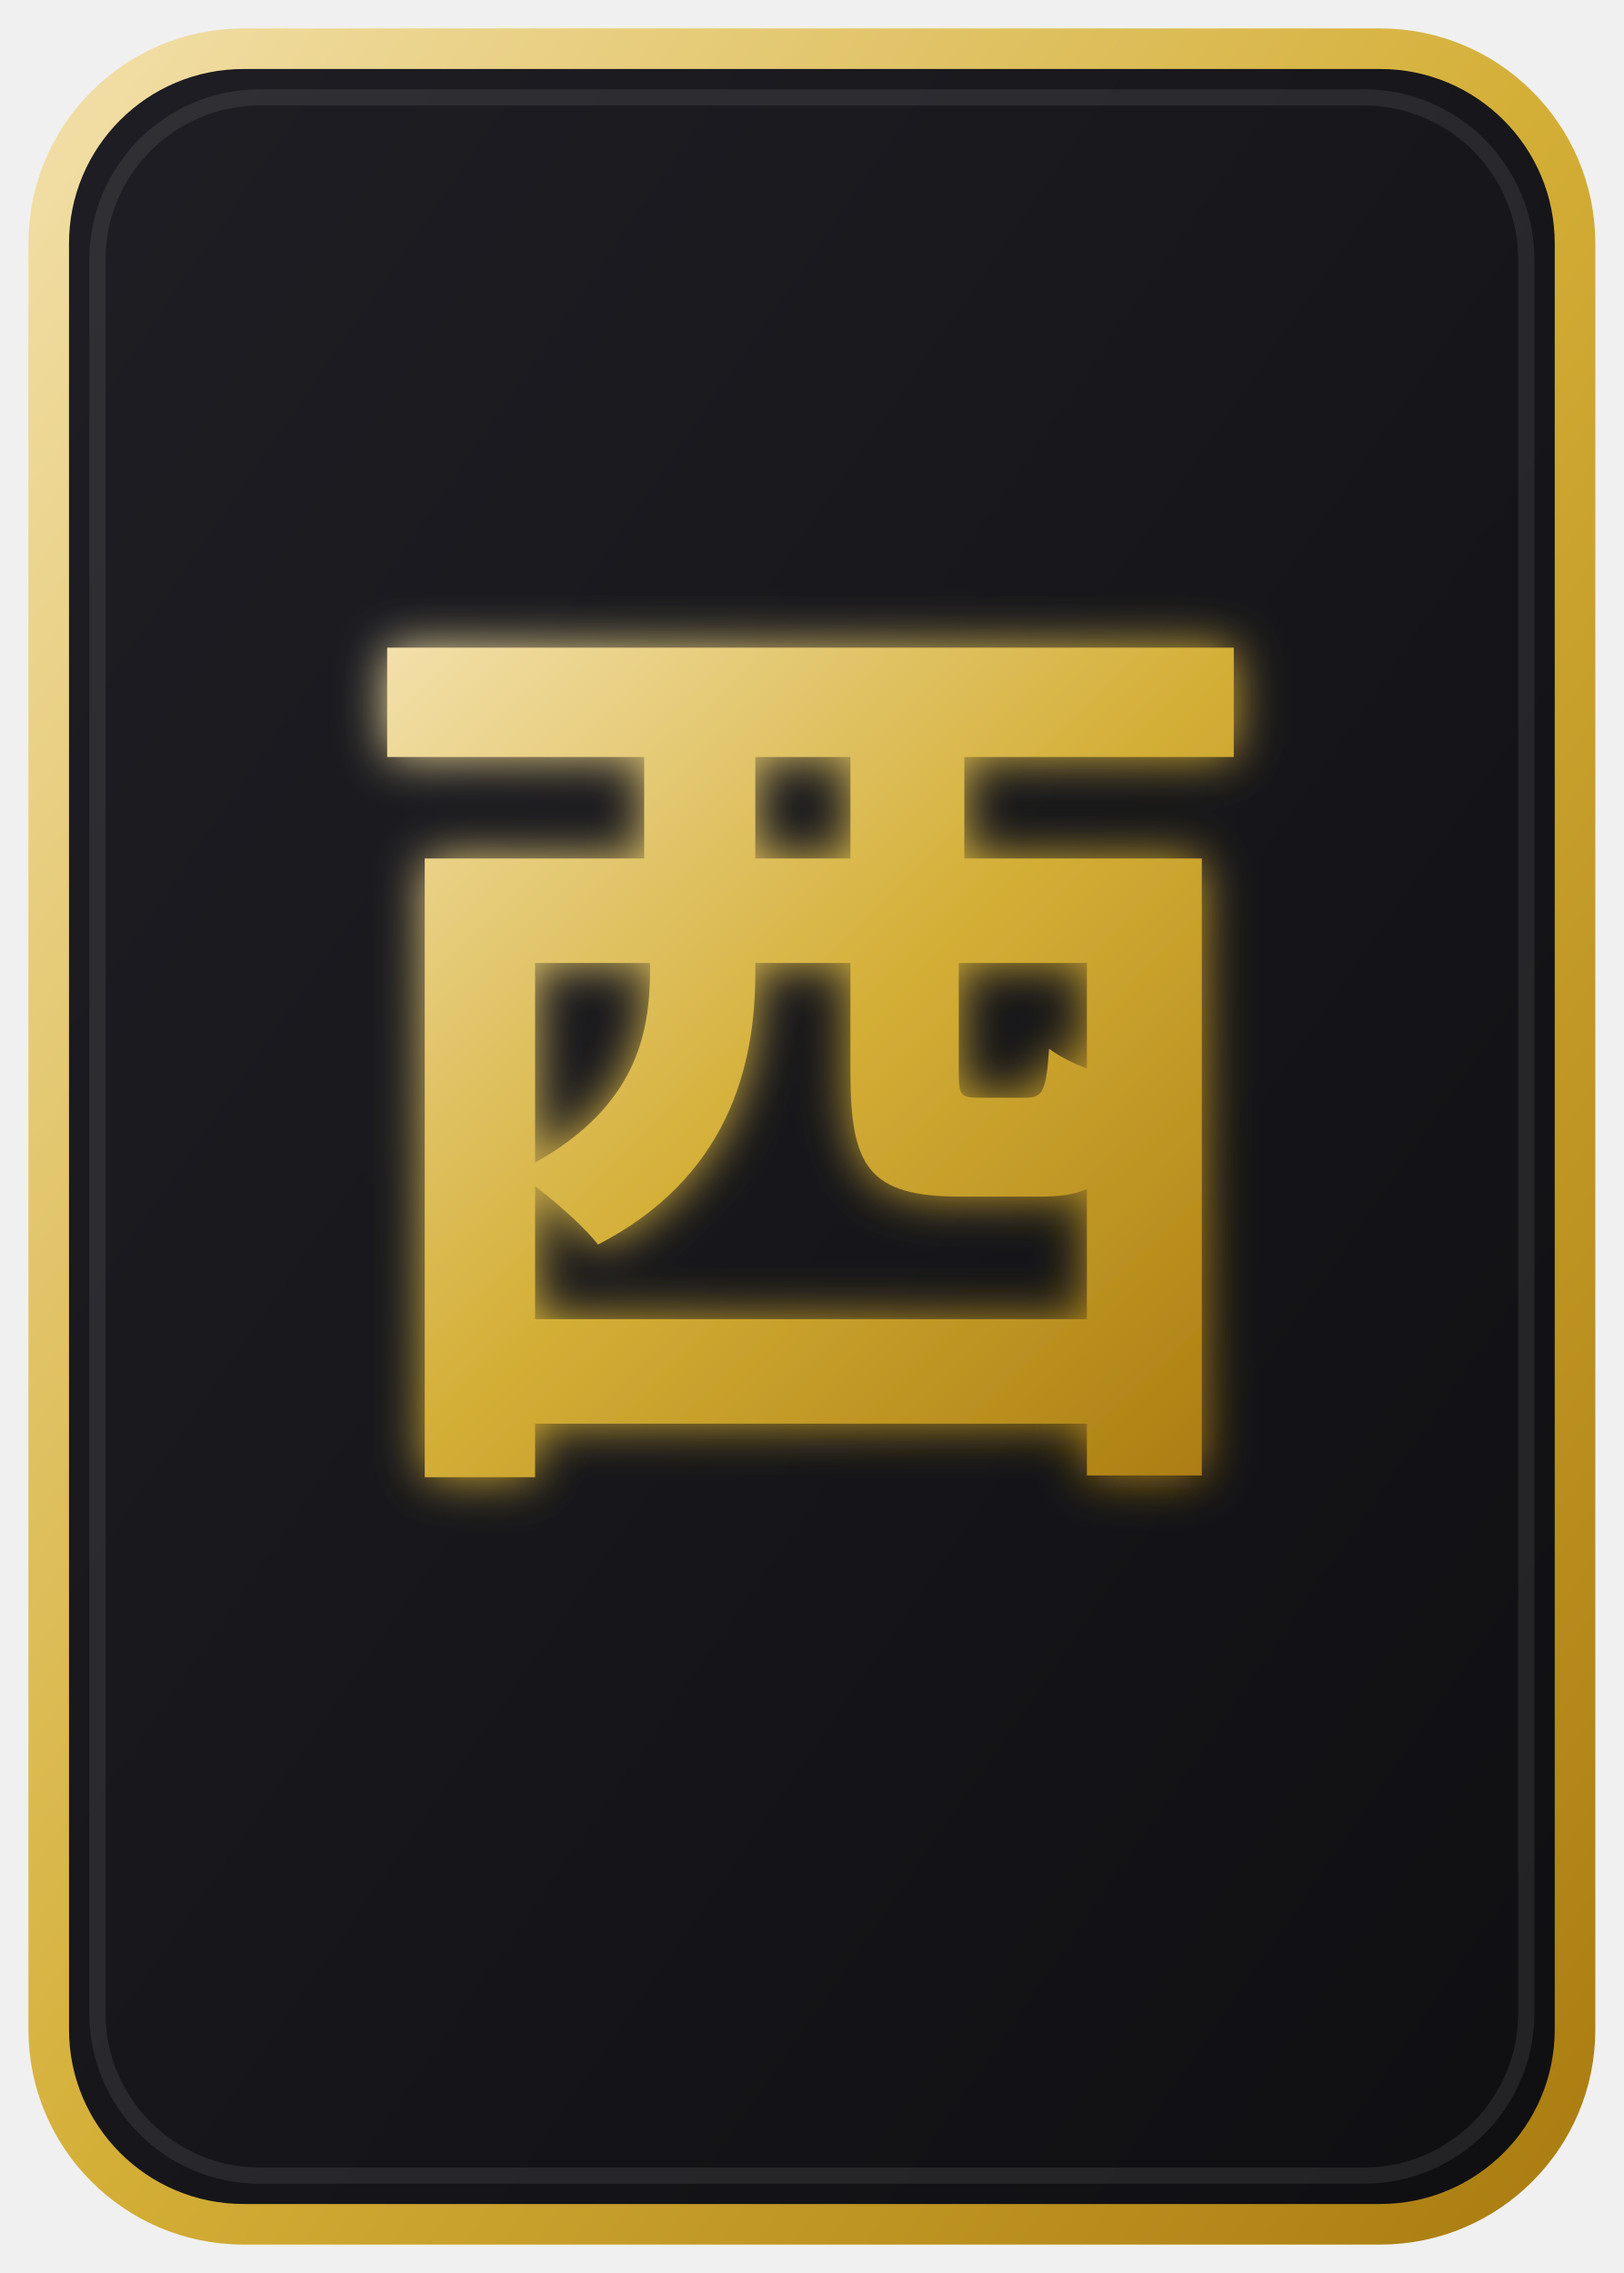
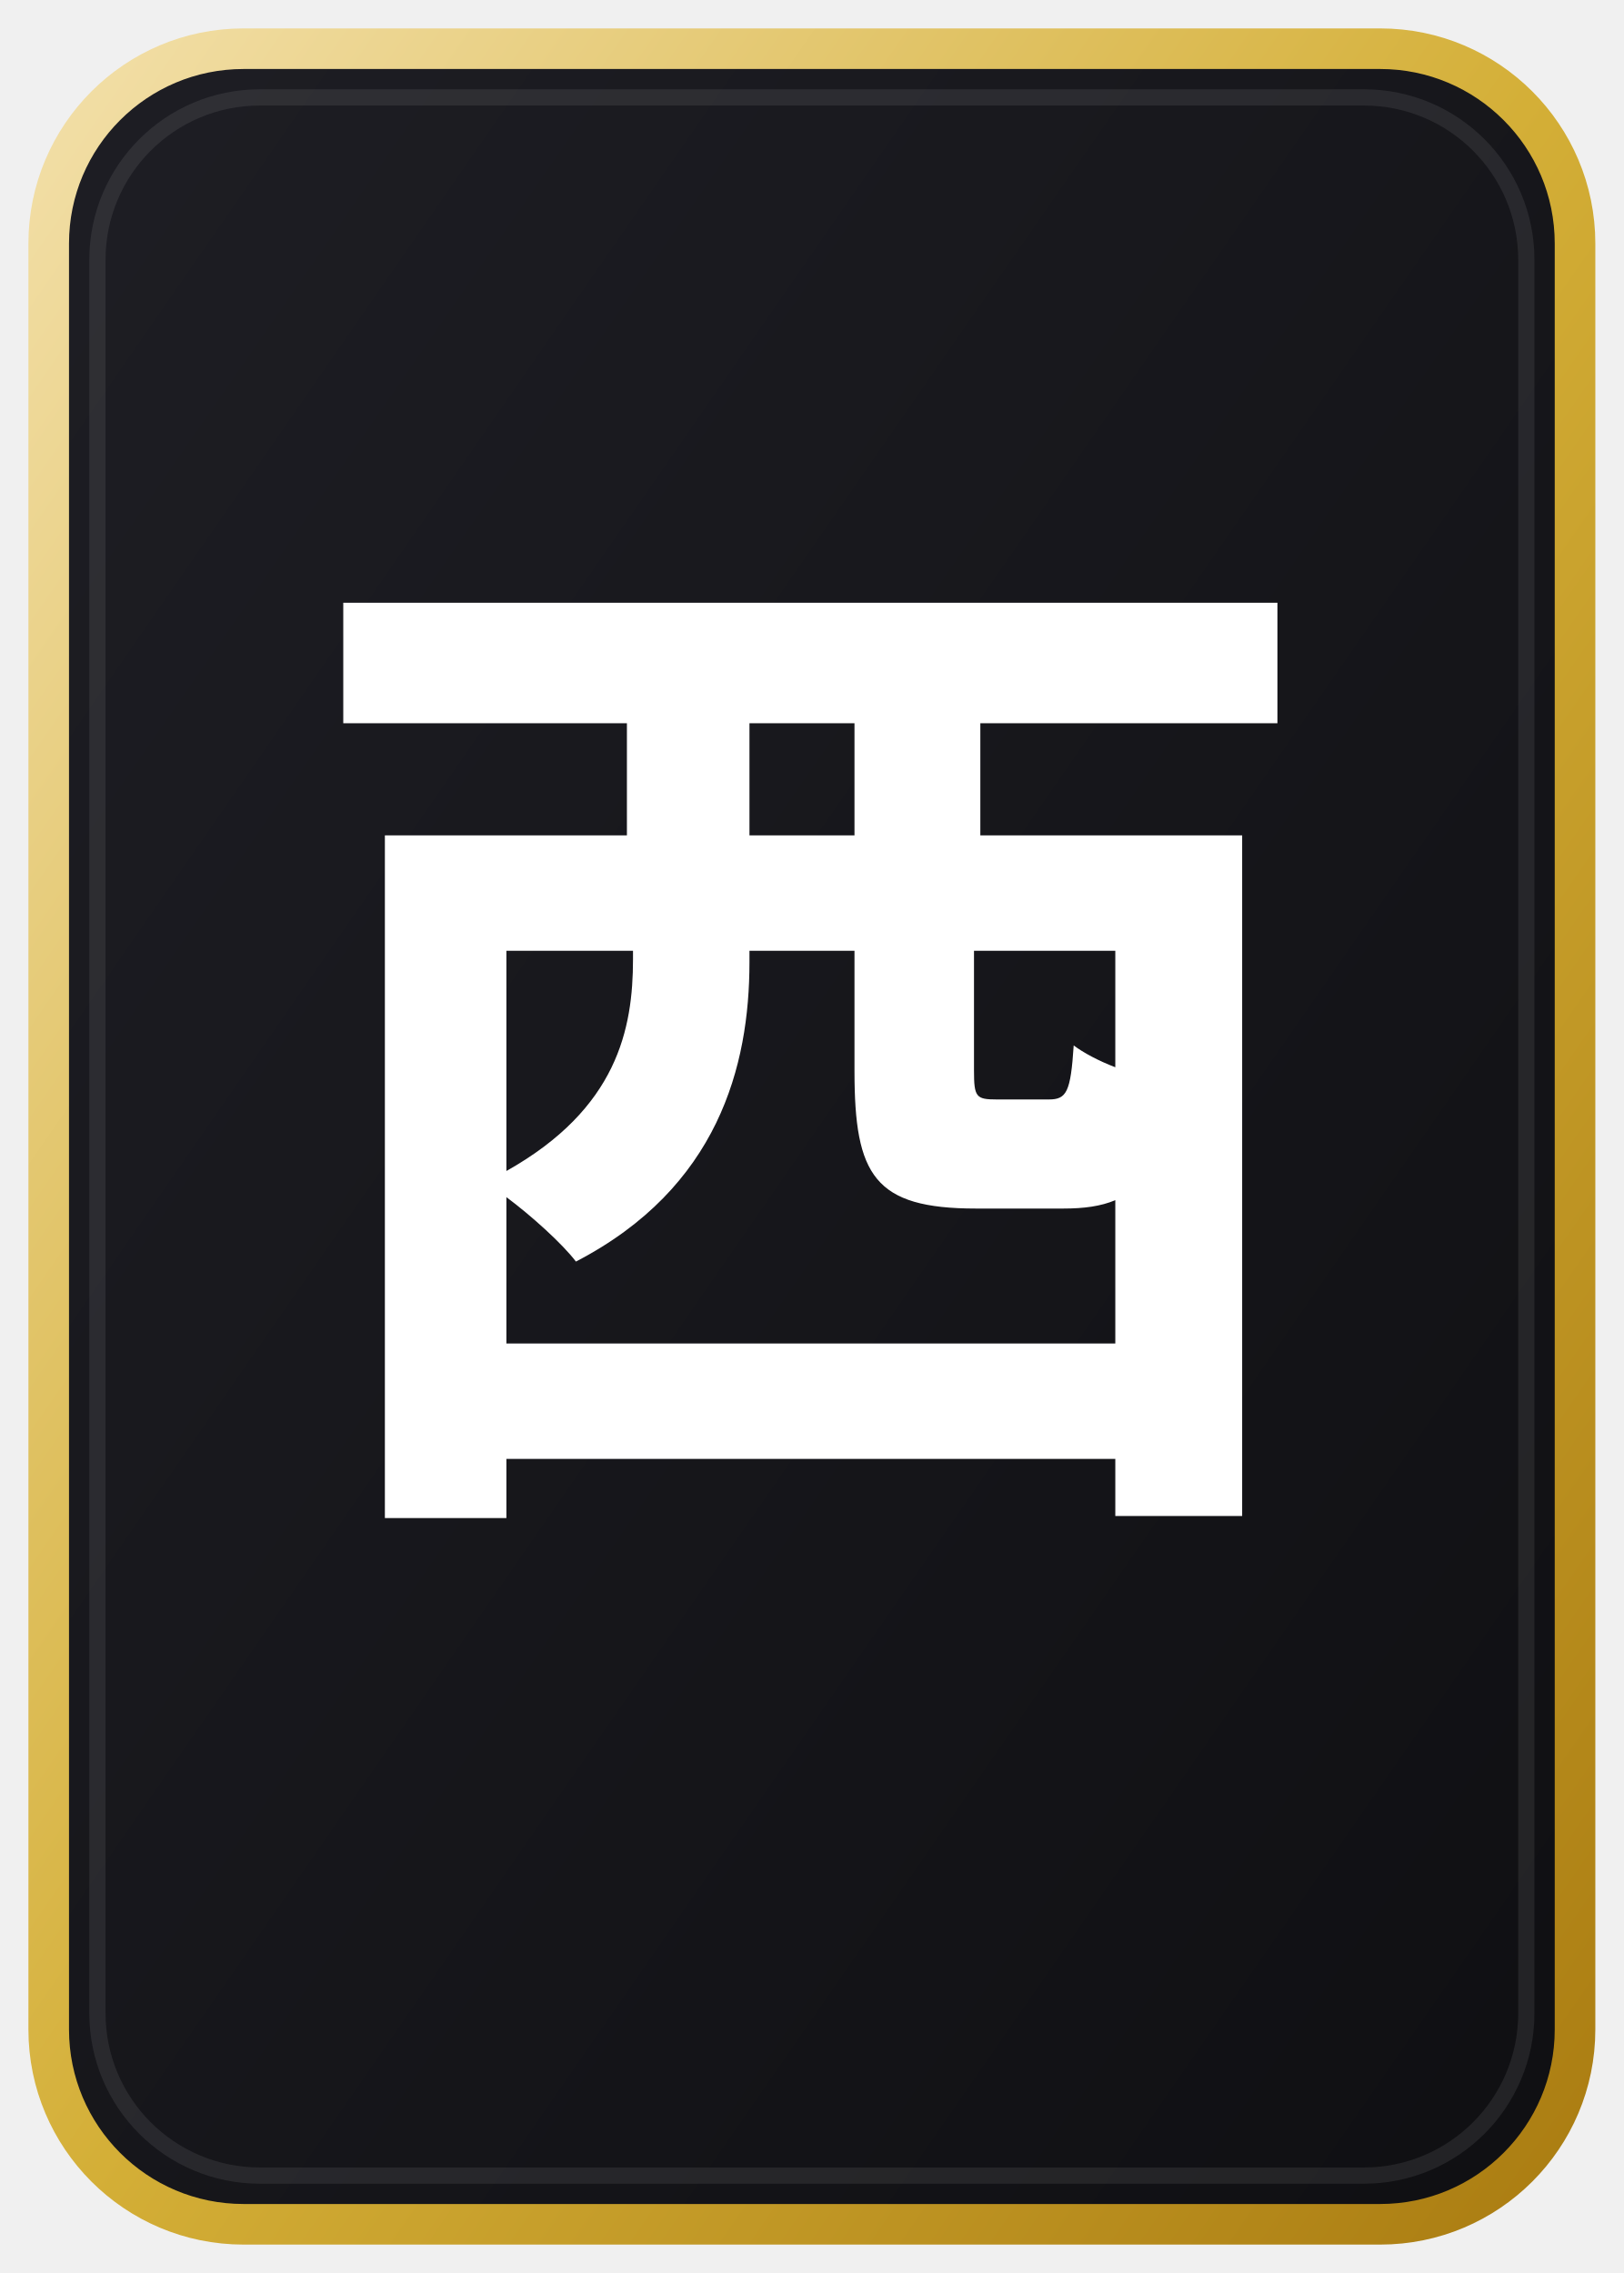
<svg xmlns="http://www.w3.org/2000/svg" viewBox="0 0 100 140" width="100" height="140">
  <defs>
    <linearGradient id="tileBg" x1="0%" y1="0%" x2="100%" y2="100%">
      <stop offset="0%" stop-color="#1e1e24" />
      <stop offset="100%" stop-color="#0f0f12" />
    </linearGradient>
    <linearGradient id="gold" x1="0%" y1="0%" x2="100%" y2="100%">
      <stop offset="0%" stop-color="#f3e0aa" />
      <stop offset="50%" stop-color="#d4af37" />
      <stop offset="100%" stop-color="#aa7c11" />
    </linearGradient>
-     <filter id="glow" x="-20%" y="-20%" width="140%" height="140%">
-       <feGaussianBlur stdDeviation="1.5" result="blur" />
-       <feComposite in="SourceGraphic" in2="blur" operator="over" />
-     </filter>
  </defs>
  <rect x="3" y="3" width="94" height="134" rx="12" ry="12" fill="url(#tileBg)" stroke="url(#gold)" stroke-width="2.5" />
  <rect x="6" y="6" width="88" height="128" rx="10" ry="10" fill="none" stroke="#ffffff" stroke-opacity="0.08" stroke-width="1" />
-   <text x="50" y="86" font-family="serif" font-size="58" font-weight="bold" fill="url(#gold)" text-anchor="middle" filter="url(#glow)">西</text>
+   <text x="50" y="88" font-family="serif" font-size="64" font-weight="bold" fill="#ffffff" text-anchor="middle">西</text>
</svg>
